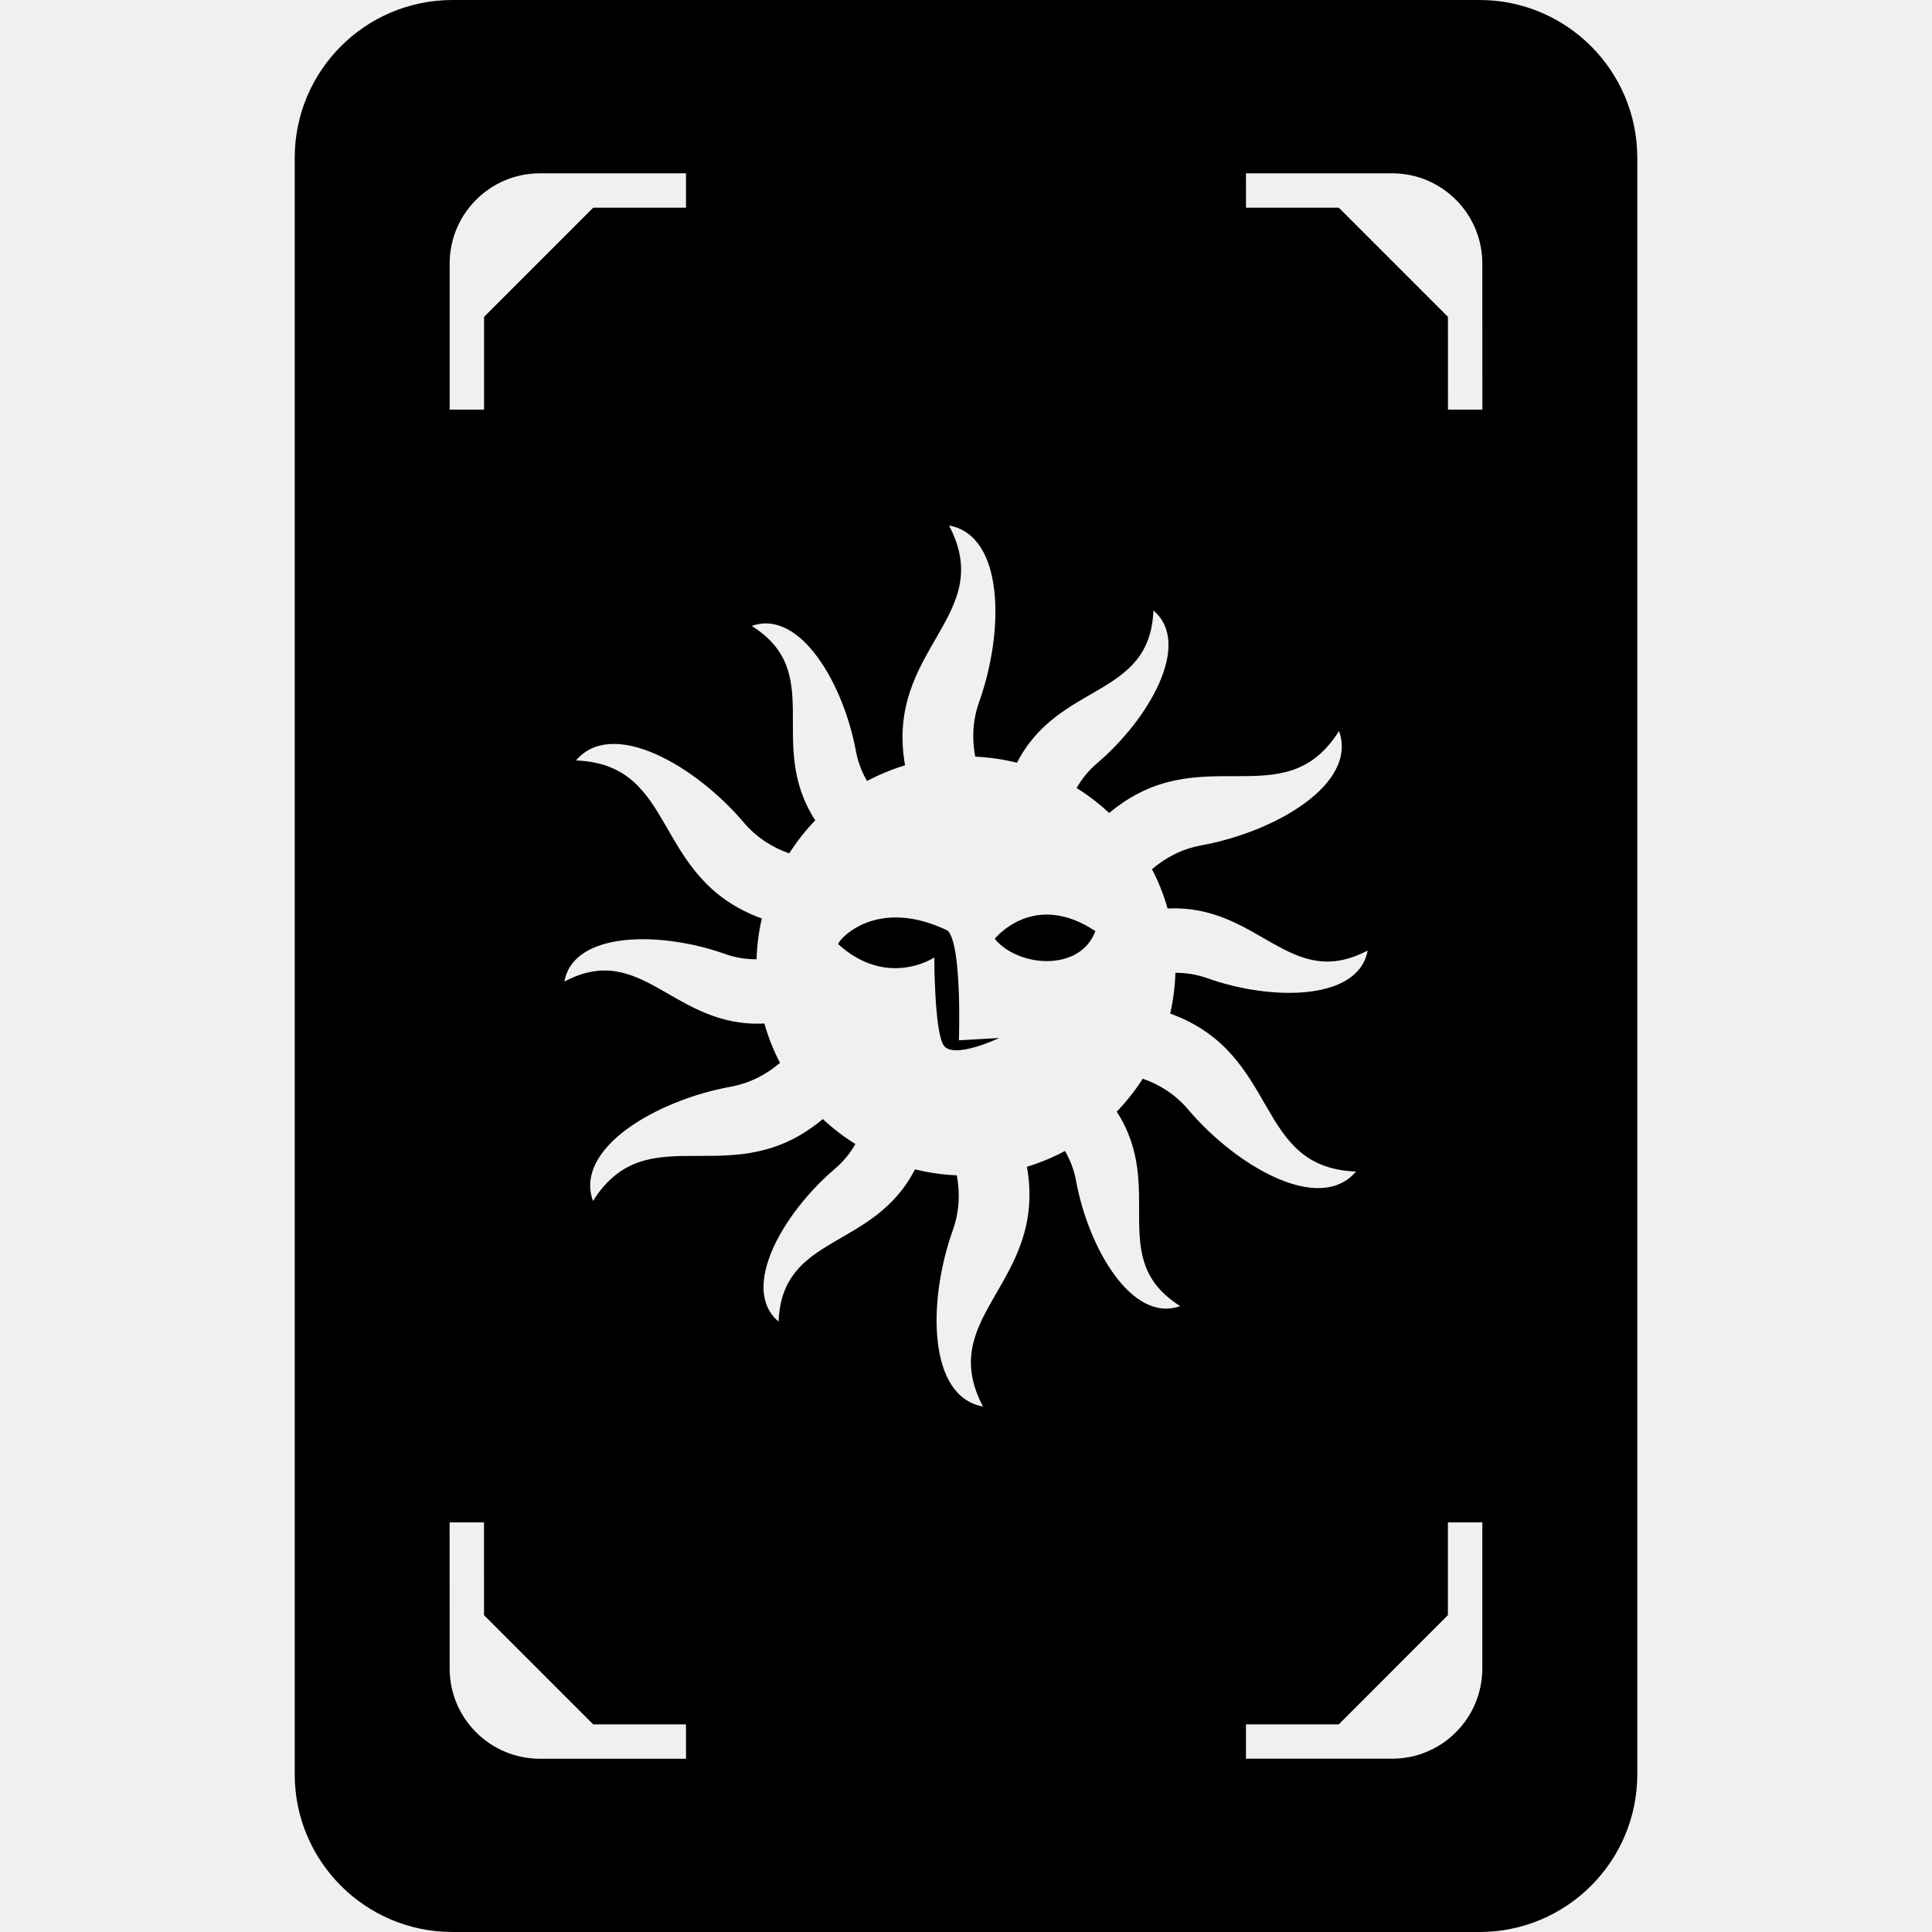
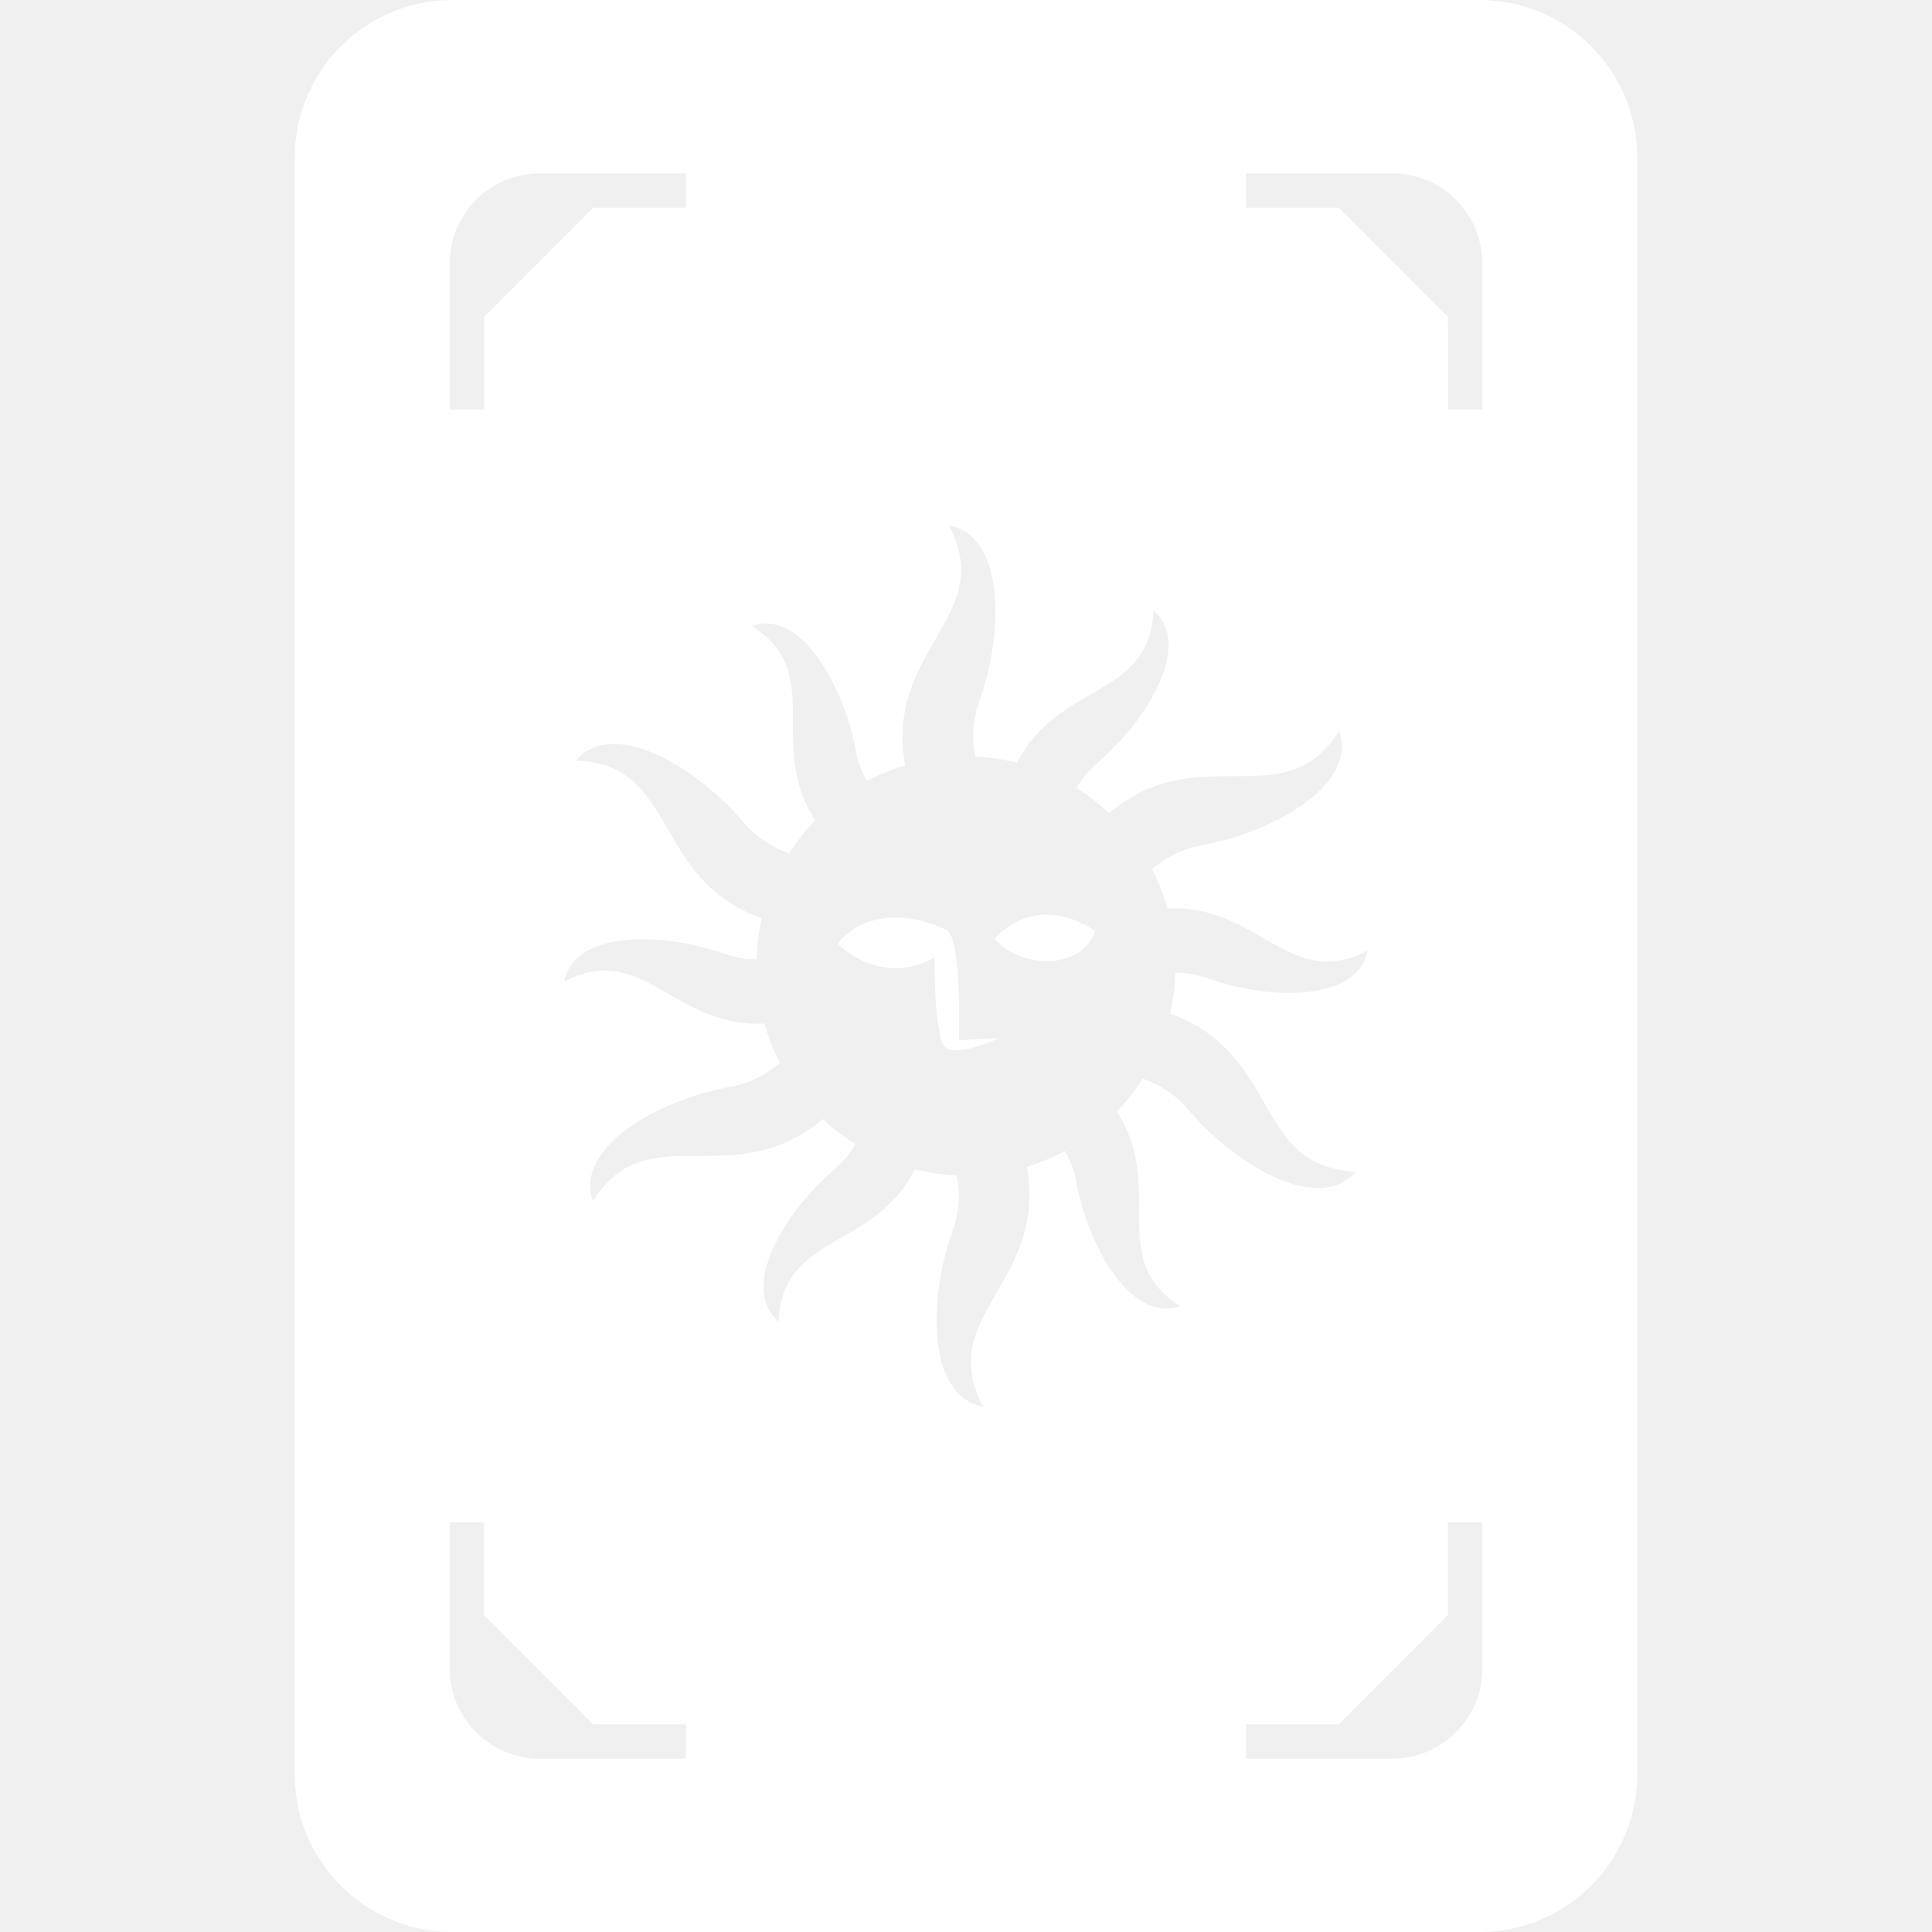
<svg xmlns="http://www.w3.org/2000/svg" height="800px" width="800px" version="1.1" id="_x32_" viewBox="0 0 512 512" xml:space="preserve">
  <style type="text/css">
- 	.st0{fill:#000000;}
+ 	.st0{fill:#ffffff;}
</style>
  <g>
    <path class="st0" d="M263.61,248.796c6.156,7.526,22.58,8.898,26.682-2.034C273.873,235.813,263.61,248.796,263.61,248.796z" />
    <path class="st0" d="M251.157,246.627c-18.386-8.898-28.466,1.78-29.059,3.56c13.047,11.864,25.5,3.559,25.5,3.559   s0,18.966,2.373,23.119c2.368,4.152,14.822-1.78,14.822-1.78l-10.674,0.594C254.119,275.678,255.008,250.475,251.157,246.627z" />
    <path class="st0" d="M392.076,0H119.916C96.822,0,78.102,18.729,78.102,41.83v428.356c0,23.102,18.72,41.814,41.814,41.814h272.161   c23.093,0,41.822-18.712,41.822-41.814V41.83C433.898,18.729,415.17,0,392.076,0z M119.161,69.856   c0.008-13.212,10.712-23.924,23.933-23.924h38.703v9.11h-24.585l-28.932,28.94v24.577h-9.119V69.856z M143.085,466.085   c-13.212-0.008-23.932-10.712-23.924-23.932l-0.008-38.704h9.11l0.009,24.584l28.94,28.941h24.576l0.009,9.11H143.085z    M314.907,294.068c-3.5-4.136-7.712-6.678-12.063-8.203c-2.009,3.135-4.314,6.068-6.894,8.746   c13.212,20.407-3,39.017,16.822,51.526c-12.805,4.576-24.36-15.441-27.61-33.238c-0.542-2.966-1.598-5.559-2.932-7.881   c-3.186,1.712-6.56,3.119-10.081,4.187c5.437,30.932-24.394,39.339-11.648,63.542c-14.678-2.661-14.678-28.017-8.009-46.694   c1.822-5.102,1.928-10.034,1.068-14.576c-3.805-0.153-7.504-0.712-11.076-1.593c-11.072,21.593-35.242,16.949-36.152,40.356   c-10.373-8.797,1.186-28.814,14.966-40.526c2.318-1.966,4.042-4.186,5.39-6.525c-3.098-1.932-5.988-4.152-8.636-6.627   c-24.085,20.238-46.306-1.441-60.912,21.712c-5.025-14.034,16.928-26.712,36.441-30.271c5.314-0.966,9.627-3.339,13.123-6.339   c-1.716-3.288-3.102-6.779-4.135-10.423c-24.229,1.203-32.292-22.034-53.008-11.119c2.428-13.39,25.542-13.39,42.576-7.305   c2.865,1.017,5.657,1.406,8.356,1.406c0.119-3.712,0.59-7.322,1.399-10.814c-29.547-10.746-21.895-40.813-49.25-41.882   c9.648-11.372,31.605,1.305,44.448,16.424c3.5,4.119,7.708,6.679,12.064,8.203c2.008-3.152,4.313-6.084,6.894-8.762   c-13.208-20.39,3-39.017-16.822-51.509c12.805-4.593,24.361,15.424,27.611,33.221c0.542,2.965,1.601,5.559,2.936,7.881   c3.187-1.696,6.555-3.102,10.072-4.17c-5.432-30.932,24.403-39.339,11.656-63.559c14.674,2.678,14.674,28.017,8.004,46.694   c-1.822,5.119-1.924,10.051-1.063,14.576c3.8,0.169,7.5,0.712,11.067,1.611c11.072-21.594,35.242-16.95,36.157-40.356   c10.377,8.796-1.182,28.813-14.966,40.525c-2.318,1.966-4.042,4.186-5.39,6.525c3.098,1.933,5.988,4.153,8.636,6.628   c24.088-20.237,46.309,1.44,60.911-21.729c5.025,14.051-16.924,26.729-36.44,30.288c-5.318,0.967-9.628,3.339-13.127,6.339   c1.72,3.288,3.101,6.78,4.136,10.407c24.228-1.186,32.296,22.051,53.016,11.136c-2.44,13.39-25.542,13.39-42.576,7.305   c-2.865-1.017-5.662-1.407-8.365-1.407c-0.119,3.712-0.585,7.322-1.398,10.797c29.551,10.745,21.898,40.813,49.254,41.88   C349.704,321.848,327.755,309.186,314.907,294.068z M392.831,442.153c-0.009,13.22-10.704,23.924-23.924,23.924h-38.712v-9.102   h24.585l28.932-28.95v-24.576h9.119V442.153z M383.729,108.56l-0.009-24.586l-28.932-28.94h-24.585l-0.009-9.11h38.72   c13.212,0.009,23.924,10.712,23.916,23.932l0.008,38.704H383.729z" />
  </g>
</svg>
